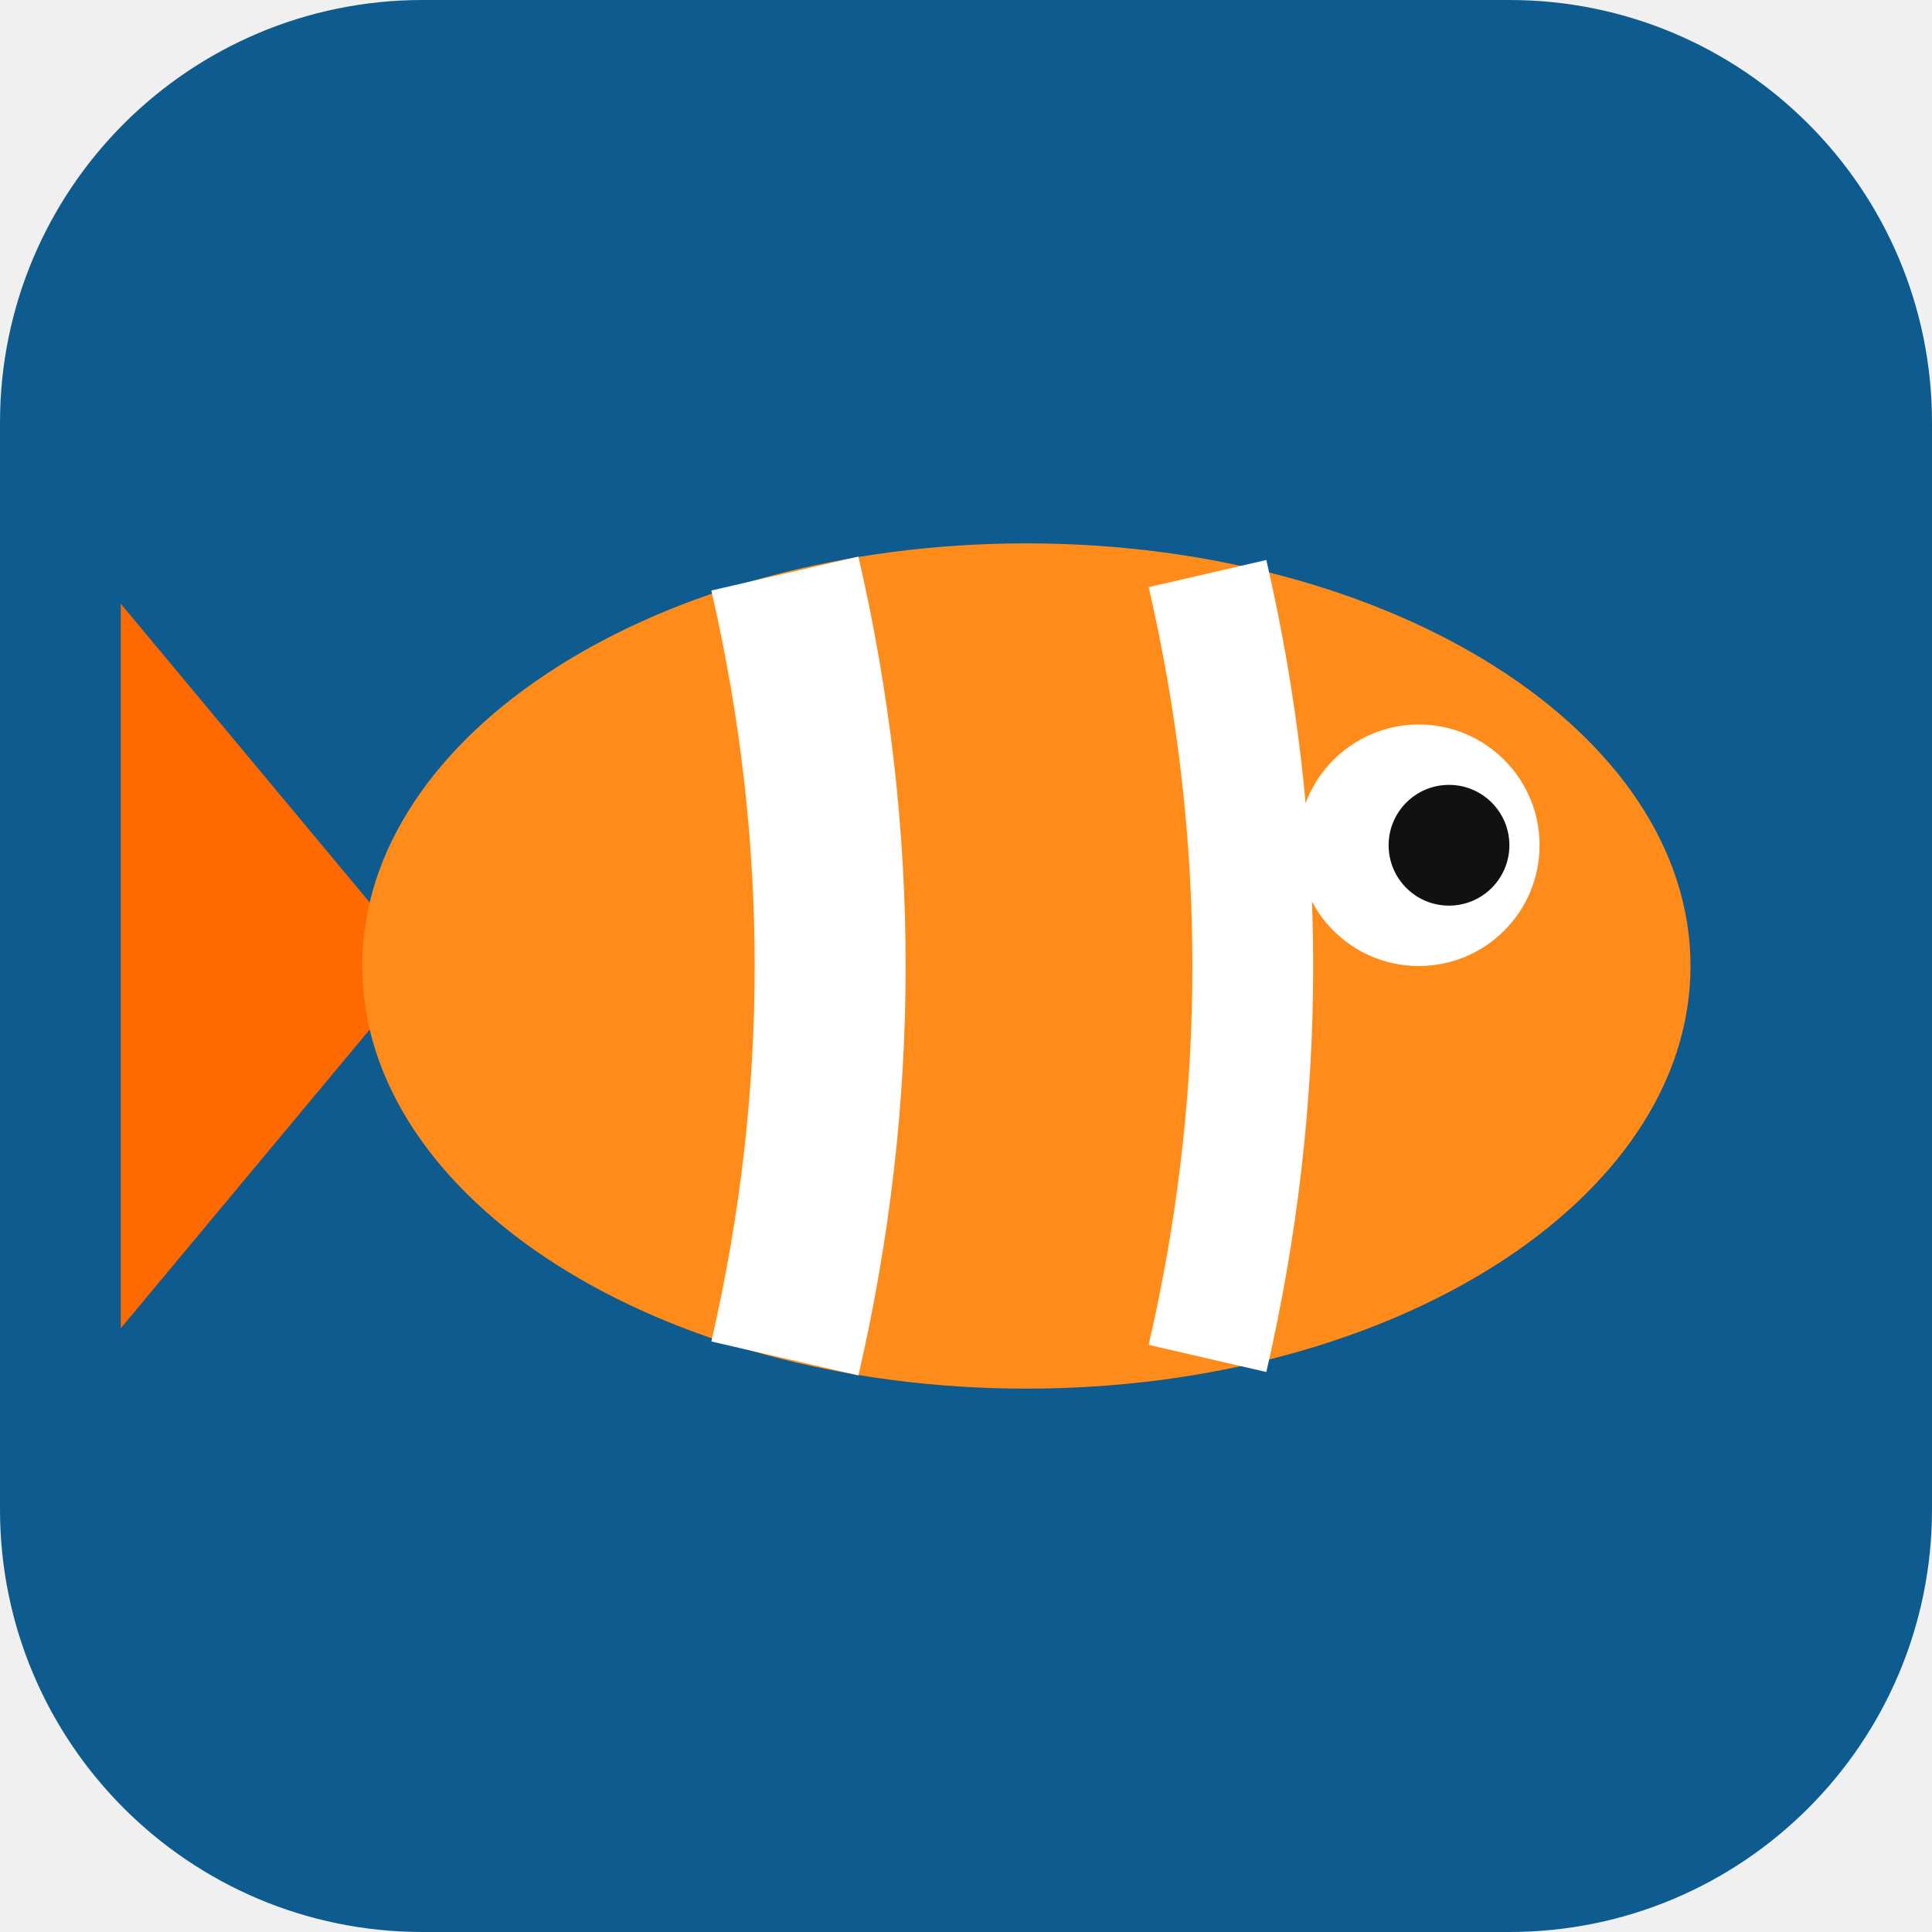
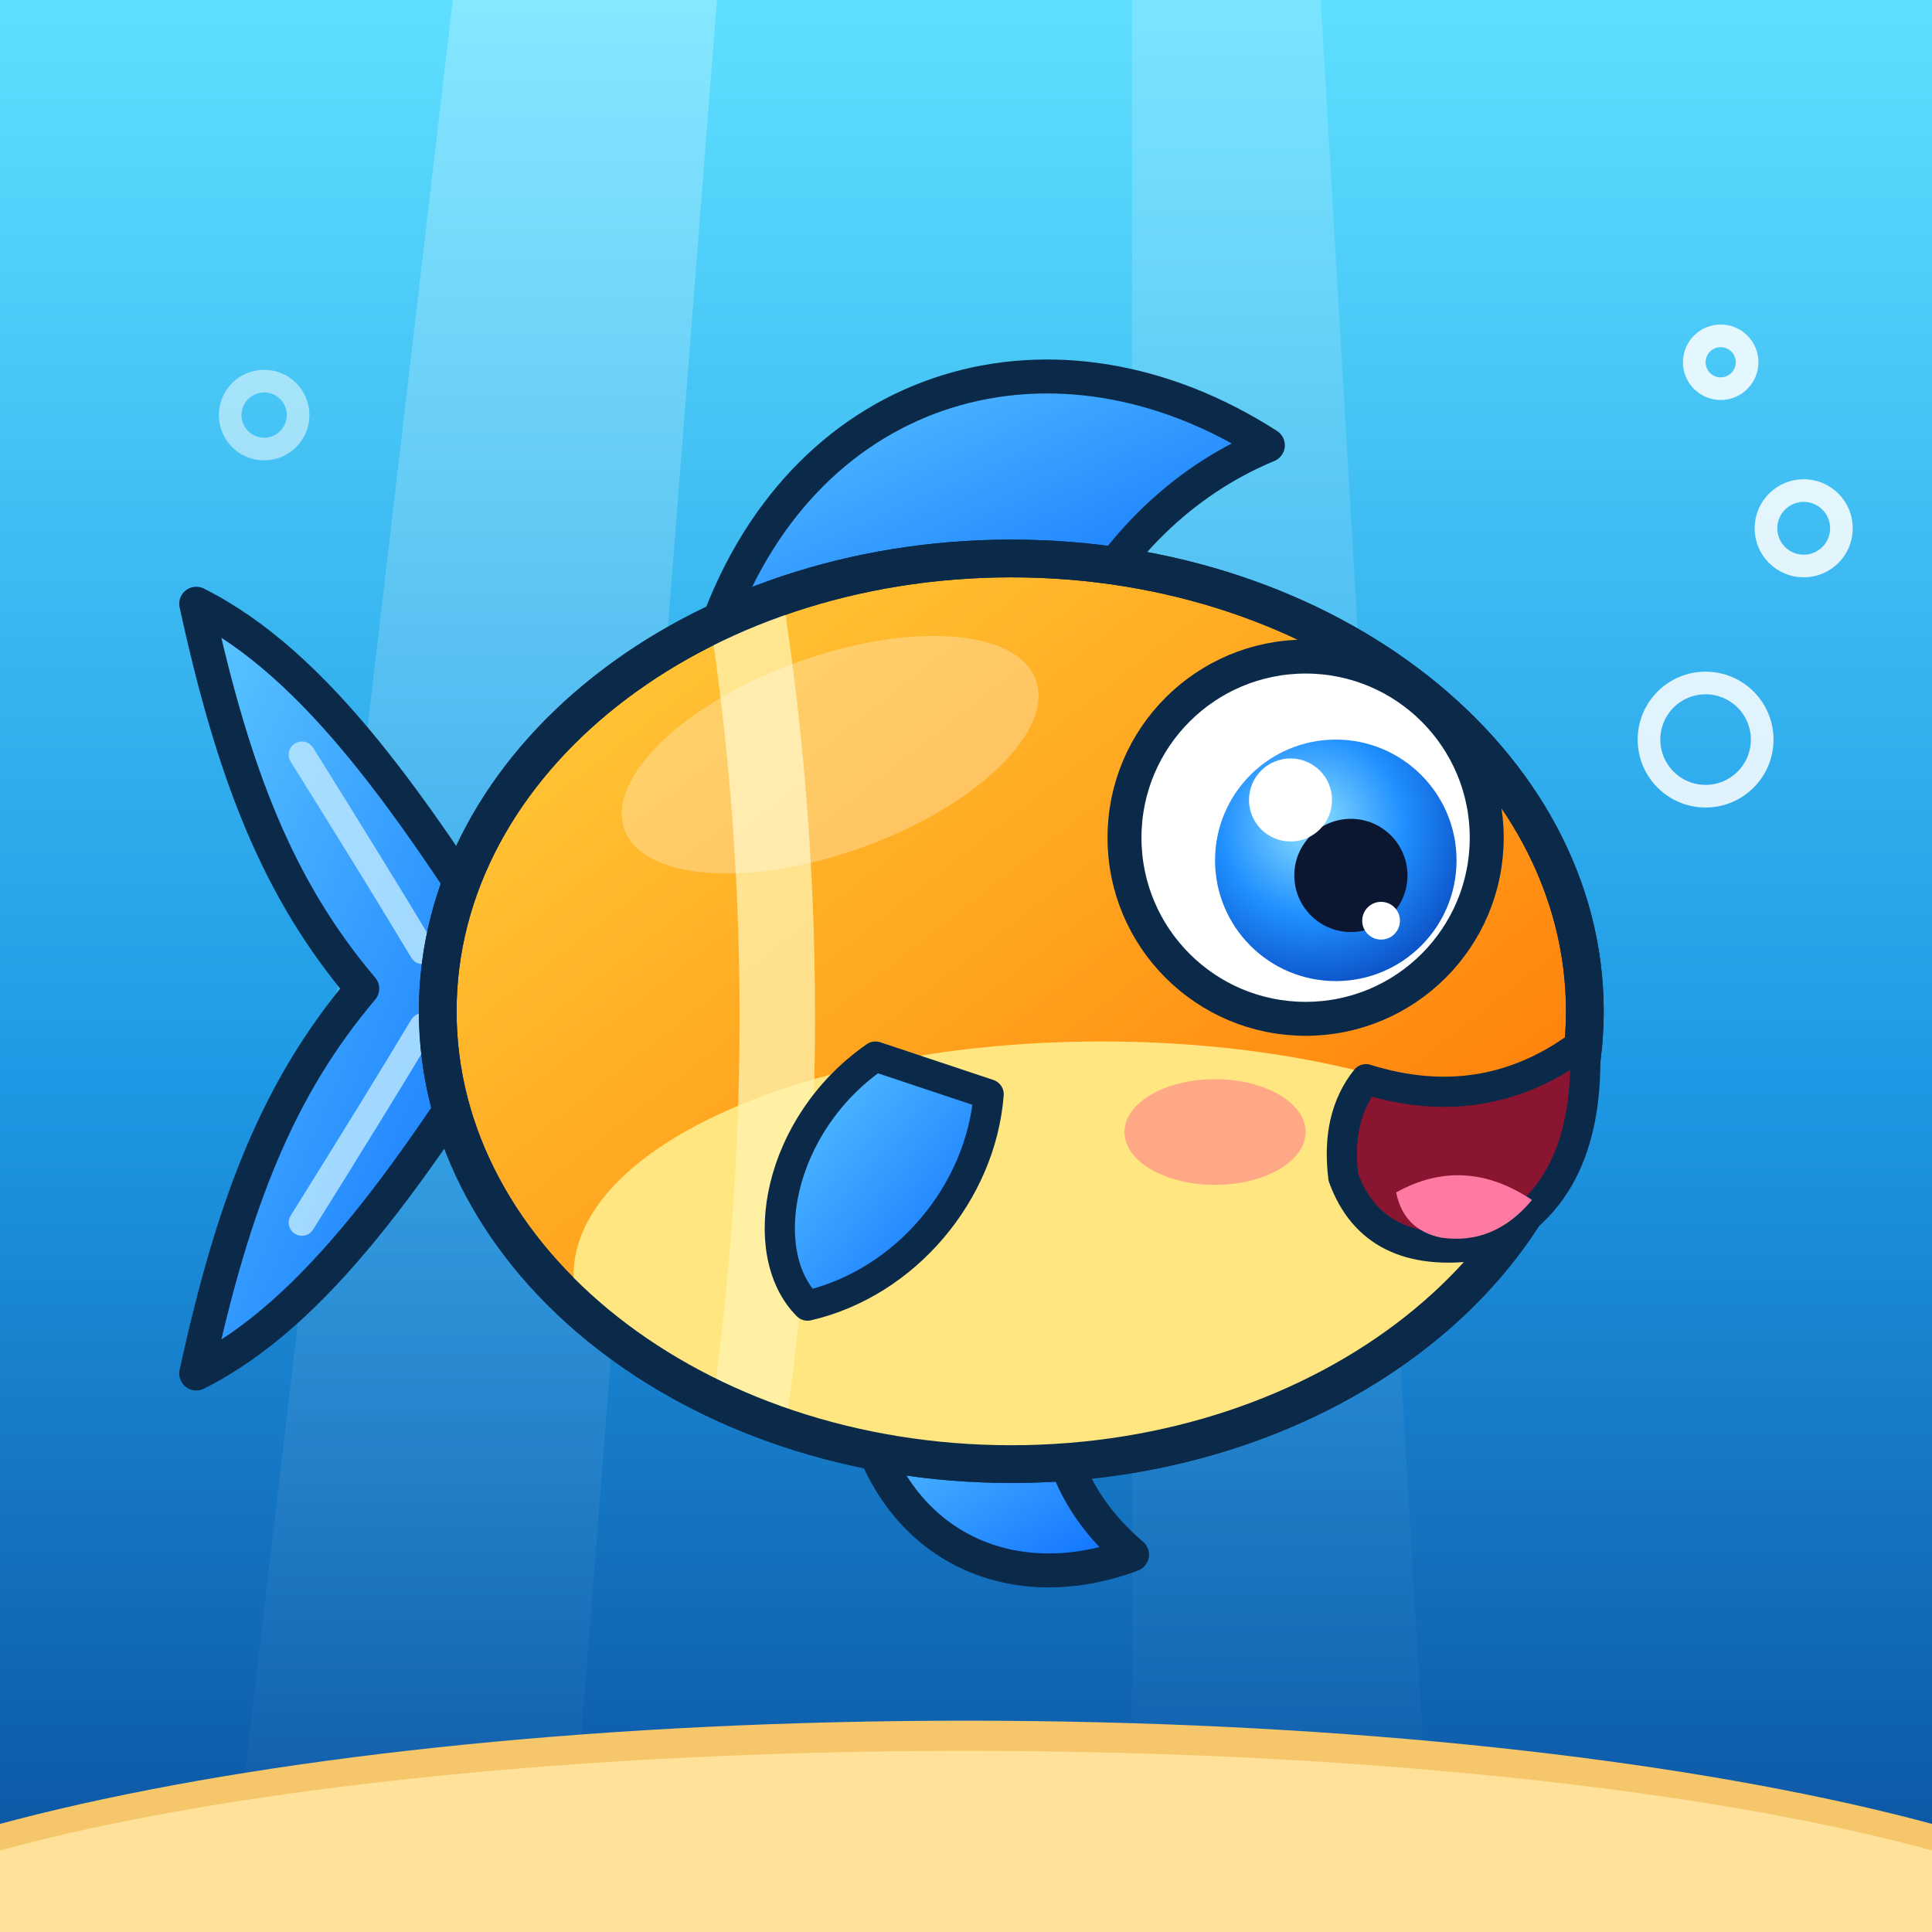
- <svg xmlns="http://www.w3.org/2000/svg" viewBox="0 0 64 64">
-   <rect width="64" height="64" rx="14" fill="#0e5c8f" />
-   <path d="M14 32 L4 20 L4 44 Z" fill="#ff6a00" />
-   <ellipse cx="34" cy="32" rx="22" ry="14" fill="#ff8c1a" />
-   <path d="M26 19 Q29 32 26 45" stroke="#fff" stroke-width="5" fill="none" />
-   <path d="M40 19 Q43 32 40 45" stroke="#fff" stroke-width="4" fill="none" />
-   <circle cx="47" cy="28" r="4" fill="#fff" />
-   <circle cx="48" cy="28" r="2" fill="#111" />
+ <svg xmlns="http://www.w3.org/2000/svg" viewBox="0 0 512 512" width="512" height="512">
+   <defs>
+     <linearGradient id="sea" x1="0" y1="0" x2="0" y2="1">
+       <stop offset="0" stop-color="#5fe0ff" />
+       <stop offset="0.55" stop-color="#1f9ae6" />
+       <stop offset="1" stop-color="#0a4f9e" />
+     </linearGradient>
+     <linearGradient id="ray" x1="0" y1="0" x2="0" y2="1">
+       <stop offset="0" stop-color="#ffffff" stop-opacity="0.45" />
+       <stop offset="1" stop-color="#ffffff" stop-opacity="0" />
+     </linearGradient>
+   </defs>
+   <rect width="512" height="512" fill="url(#sea)" />
+   <path d="M120 0 L190 0 L150 512 L60 512 Z" fill="url(#ray)" opacity="0.55" />
+   <path d="M300 0 L350 0 L380 512 L300 512 Z" fill="url(#ray)" opacity="0.4" />
+   <ellipse cx="256" cy="536" rx="340" ry="80" fill="#f5c76a" />
+   <ellipse cx="256" cy="530" rx="320" ry="66" fill="#ffe19a" />
+   <g fill="none" stroke="#ffffff" stroke-width="6" opacity="0.85">
+     <circle cx="452" cy="196" r="15" />
+     <circle cx="478" cy="140" r="10" />
+     <circle cx="456" cy="96" r="7" />
+     <circle cx="70" cy="110" r="9" opacity="0.6" />
+   </g>
+   <defs>
+     <linearGradient id="body" x1="0" y1="0" x2="1" y2="1">
+       <stop offset="0" stop-color="#ffd23f" />
+       <stop offset="0.45" stop-color="#ffa51f" />
+       <stop offset="1" stop-color="#ff6a00" />
+     </linearGradient>
+     <linearGradient id="fin" x1="0" y1="0" x2="1" y2="1">
+       <stop offset="0" stop-color="#5cc8ff" />
+       <stop offset="1" stop-color="#0a6cff" />
+     </linearGradient>
+     <radialGradient id="iris" cx="0.4" cy="0.35" r="0.7">
+       <stop offset="0" stop-color="#8fe1ff" />
+       <stop offset="0.55" stop-color="#1f8fff" />
+       <stop offset="1" stop-color="#0b4fc4" />
+     </radialGradient>
+     <clipPath id="bodyClip">
+       <ellipse cx="268" cy="268" rx="152" ry="120" />
+     </clipPath>
+   </defs>
+   <g transform="translate(256 262) scale(1) translate(-256 -262)" stroke-linejoin="round" stroke-linecap="round">
+     <path d="M140 262 C110 214 84 176 52 160 C62 206 74 236 96 262 C74 288 62 318 52 364 C84 348 110 310 140 262 Z" fill="url(#fin)" stroke="#0b2a4a" stroke-width="9" />
+     <path d="M80 200 Q100 232 112 252 M80 324 Q100 292 112 272" fill="none" stroke="#bfeaff" stroke-width="7" opacity="0.8" />
+     <path d="M190 166 C214 100 280 82 336 118 C312 128 296 146 286 164 Z" fill="url(#fin)" stroke="#0b2a4a" stroke-width="9" />
+     <path d="M228 372 C236 410 268 424 300 412 C286 400 280 386 280 372 Z" fill="url(#fin)" stroke="#0b2a4a" stroke-width="9" />
+     <ellipse cx="268" cy="268" rx="152" ry="120" fill="url(#body)" stroke="#0b2a4a" stroke-width="10" />
+     <g clip-path="url(#bodyClip)">
+       <ellipse cx="292" cy="338" rx="140" ry="62" fill="#ffe680" />
+       <path d="M196 150 Q216 268 196 392" fill="none" stroke="#fff3b0" stroke-width="20" opacity="0.75" />
+       <ellipse cx="220" cy="200" rx="58" ry="26" fill="#ffffff" opacity="0.28" transform="rotate(-20 220 200)" />
+     </g>
+     <ellipse cx="268" cy="268" rx="152" ry="120" fill="none" stroke="#0b2a4a" stroke-width="10" />
+     <path d="M232 280 C206 298 200 332 214 346 C240 340 260 316 262 290 Z" fill="url(#fin)" stroke="#0b2a4a" stroke-width="8" />
+     <ellipse cx="322" cy="300" rx="24" ry="14" fill="#ff5d8f" opacity="0.45" />
+     <circle cx="346" cy="222" r="48" fill="#ffffff" stroke="#0b2a4a" stroke-width="9" />
+     <circle cx="354" cy="228" r="32" fill="url(#iris)" />
+     <circle cx="358" cy="232" r="15" fill="#0b1630" />
+     <circle cx="342" cy="212" r="11" fill="#ffffff" />
+     <circle cx="366" cy="244" r="5" fill="#ffffff" />
+     <path d="M362 286 Q394 296 420 276 Q422 318 392 330 Q364 334 356 312 Q354 296 362 286 Z" fill="#8a1530" stroke="#0b2a4a" stroke-width="8" />
+     <path d="M370 316 Q388 306 406 318 Q396 330 382 328 Q372 326 370 316 Z" fill="#ff7aa2" />
+   </g>
</svg>
